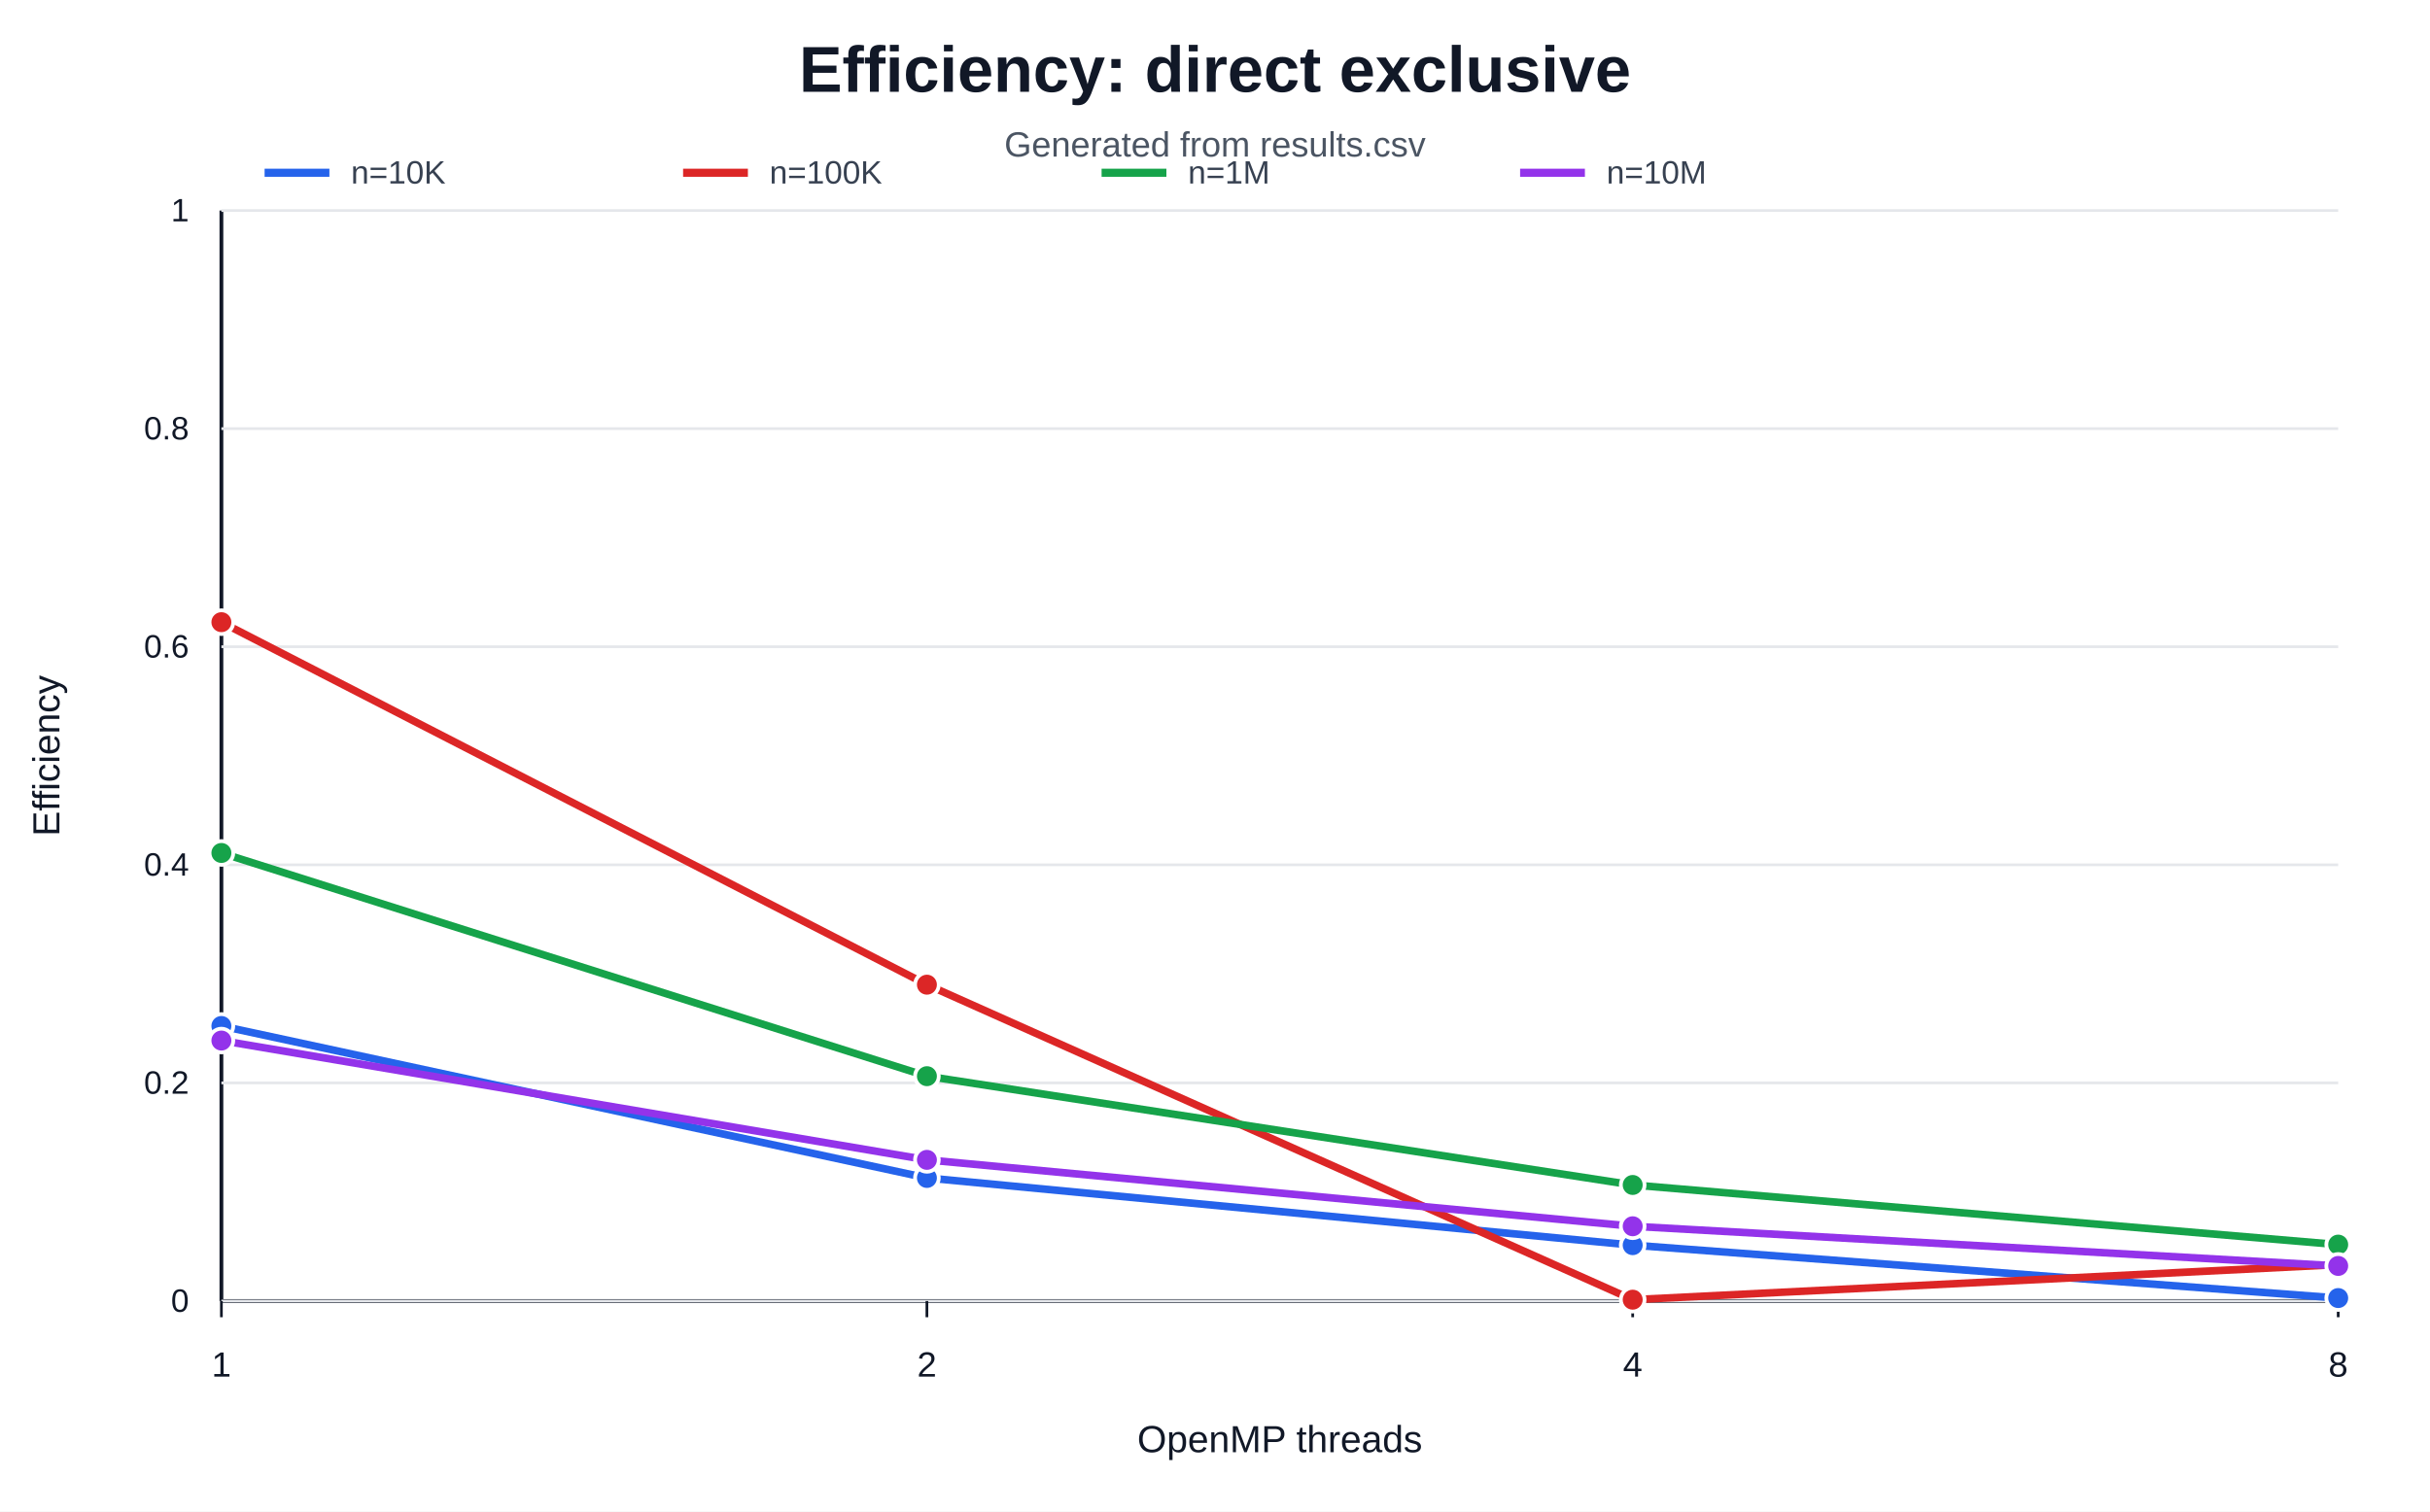
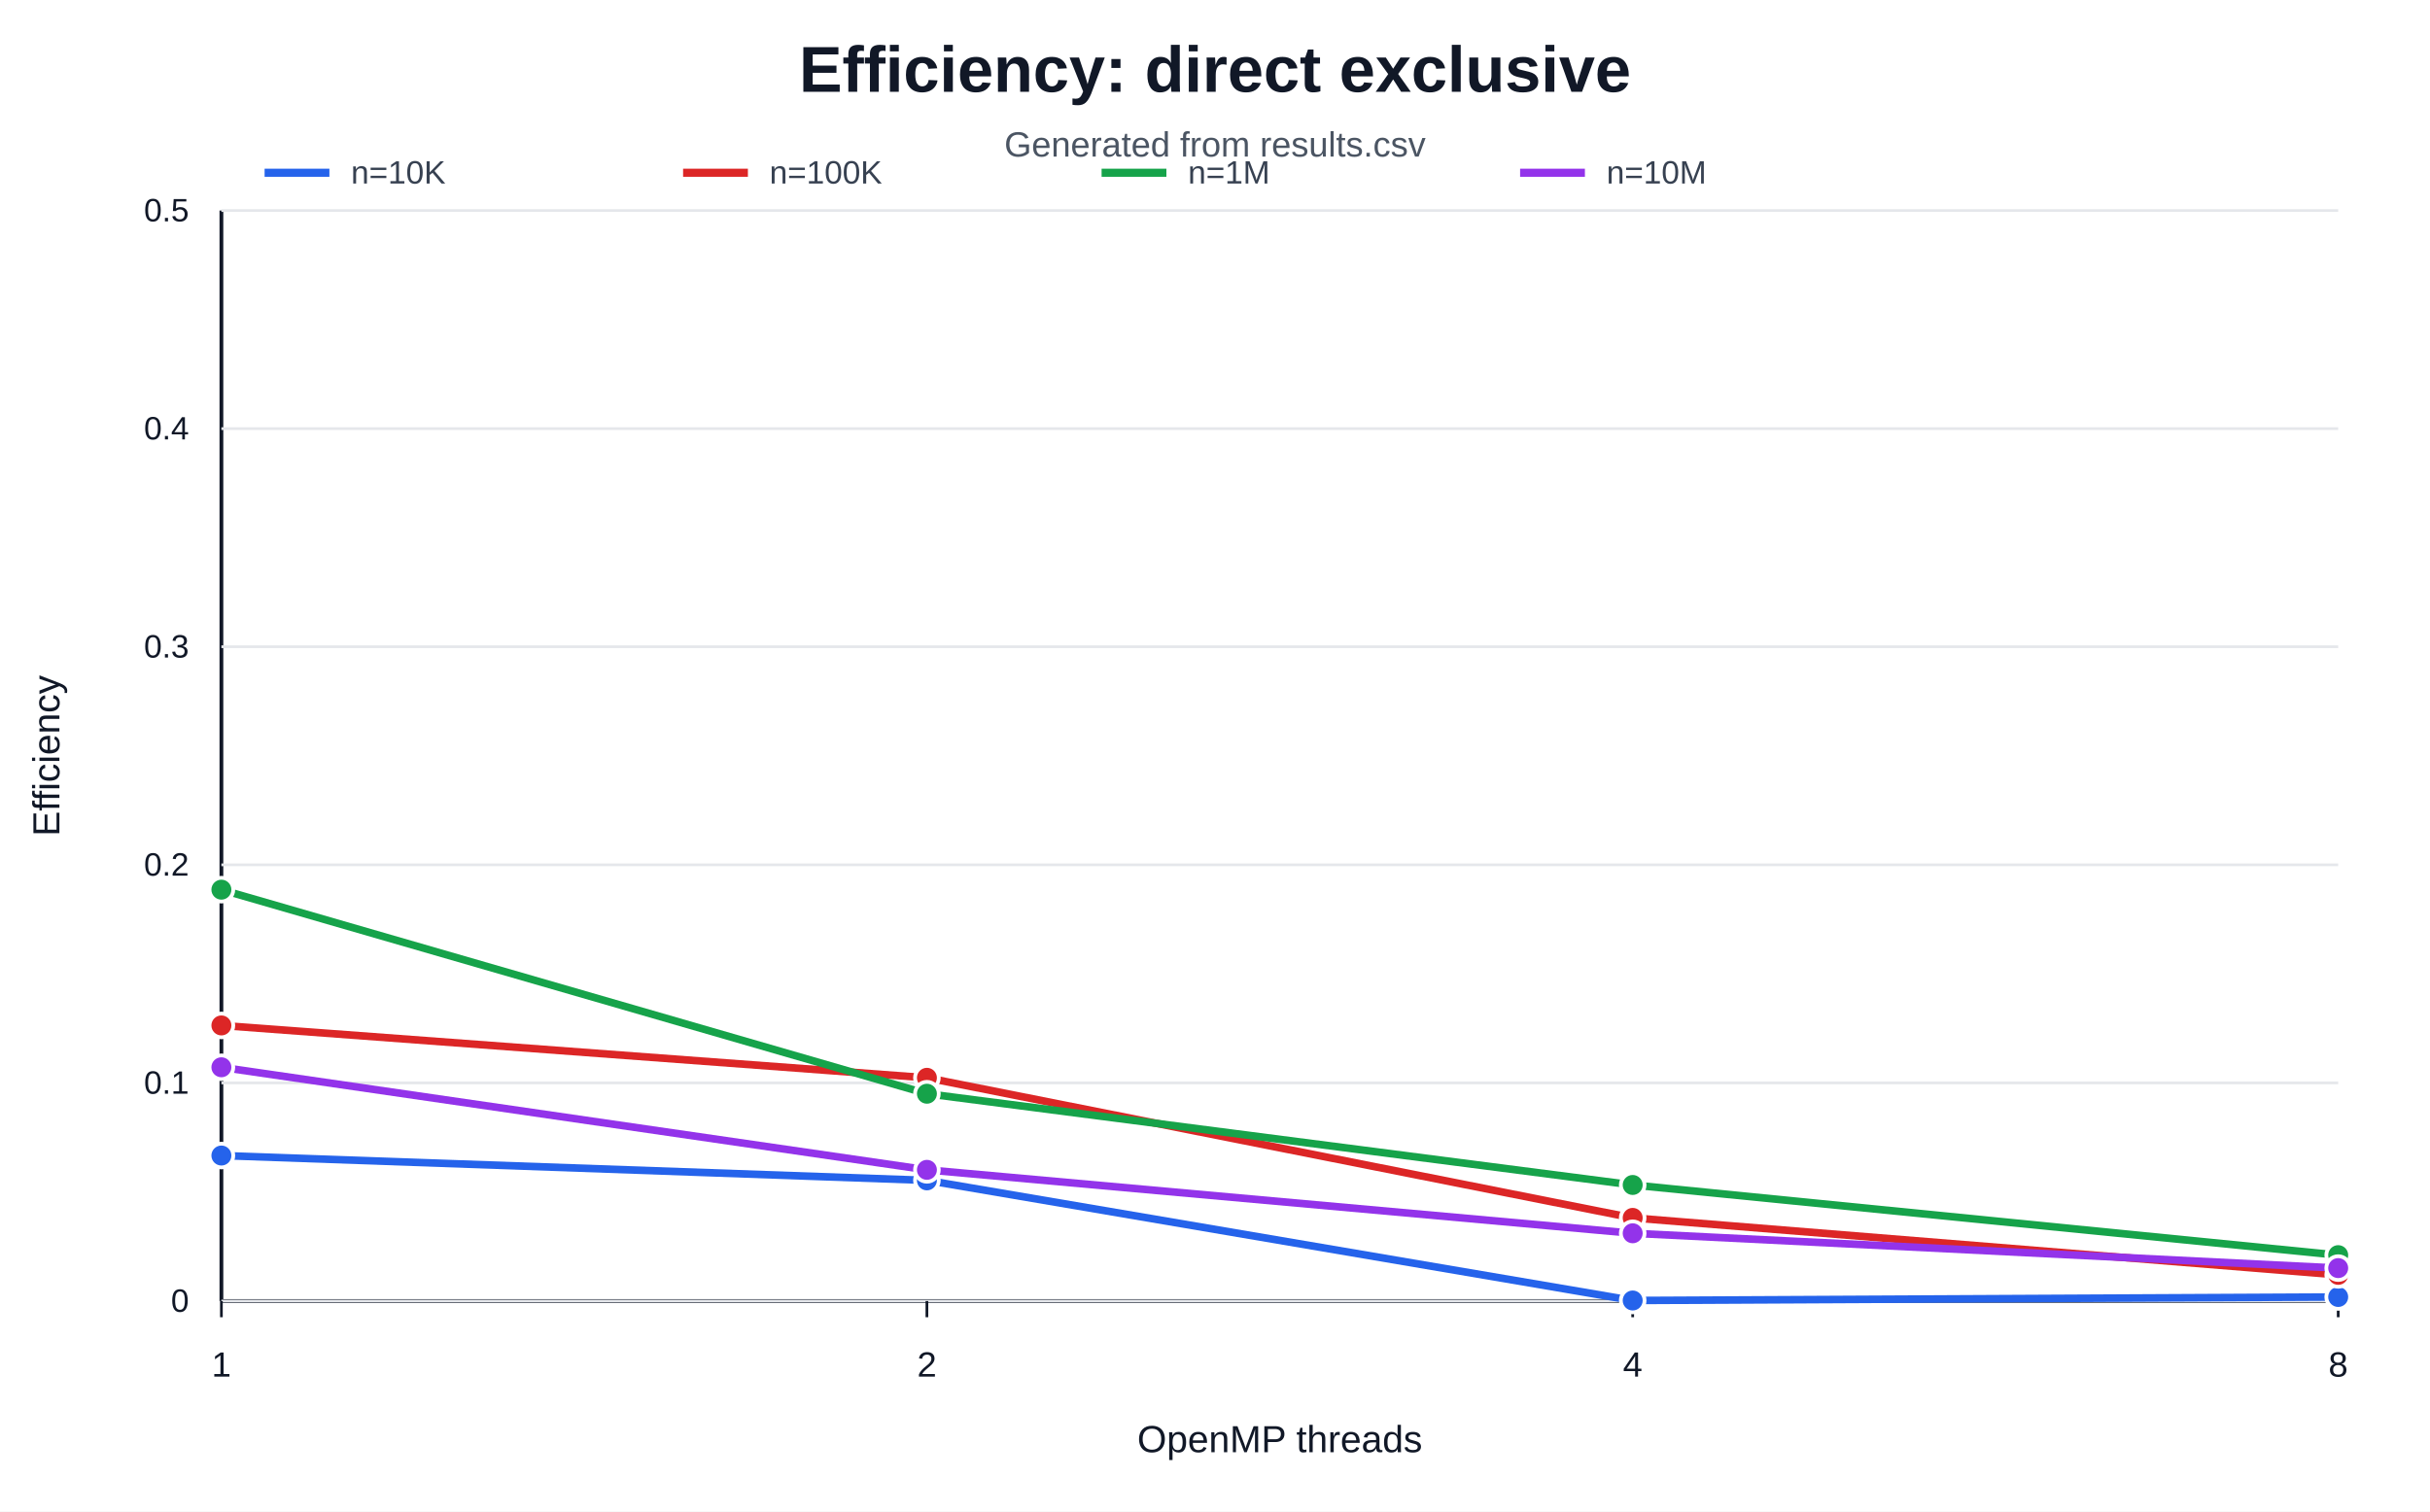
<svg xmlns="http://www.w3.org/2000/svg" width="900" height="560" viewBox="0 0 900 560">
  <rect width="100%" height="100%" fill="#ffffff" />
  <text x="450.0" y="34.0" text-anchor="middle" font-family="Arial, sans-serif" font-size="24" font-weight="700" fill="#111827">Efficiency: direct exclusive</text>
  <text x="450.0" y="58.0" text-anchor="middle" font-family="Arial, sans-serif" font-size="13" font-weight="400" fill="#4b5563">Generated from results.csv</text>
  <line x1="82" y1="78" x2="82" y2="482" stroke="#111827" stroke-width="1.4" />
  <line x1="82" y1="482" x2="866" y2="482" stroke="#111827" stroke-width="1.4" />
  <line x1="82" y1="482.0" x2="866" y2="482.0" stroke="#e5e7eb" stroke-width="1" />
  <text x="70.0" y="486.0" text-anchor="end" font-family="Arial, sans-serif" font-size="12" font-weight="400" fill="#111827">0</text>
  <line x1="82" y1="401.2" x2="866" y2="401.2" stroke="#e5e7eb" stroke-width="1" />
-   <text x="70.0" y="405.2" text-anchor="end" font-family="Arial, sans-serif" font-size="12" font-weight="400" fill="#111827">0.2</text>
+   <text x="70.0" y="405.2" text-anchor="end" font-family="Arial, sans-serif" font-size="12" font-weight="400" fill="#111827">0.1</text>
  <line x1="82" y1="320.4" x2="866" y2="320.4" stroke="#e5e7eb" stroke-width="1" />
-   <text x="70.0" y="324.4" text-anchor="end" font-family="Arial, sans-serif" font-size="12" font-weight="400" fill="#111827">0.4</text>
+   <text x="70.0" y="324.4" text-anchor="end" font-family="Arial, sans-serif" font-size="12" font-weight="400" fill="#111827">0.2</text>
  <line x1="82" y1="239.6" x2="866" y2="239.6" stroke="#e5e7eb" stroke-width="1" />
-   <text x="70.0" y="243.6" text-anchor="end" font-family="Arial, sans-serif" font-size="12" font-weight="400" fill="#111827">0.6</text>
+   <text x="70.0" y="243.6" text-anchor="end" font-family="Arial, sans-serif" font-size="12" font-weight="400" fill="#111827">0.3</text>
  <line x1="82" y1="158.8" x2="866" y2="158.8" stroke="#e5e7eb" stroke-width="1" />
-   <text x="70.0" y="162.8" text-anchor="end" font-family="Arial, sans-serif" font-size="12" font-weight="400" fill="#111827">0.8</text>
+   <text x="70.0" y="162.8" text-anchor="end" font-family="Arial, sans-serif" font-size="12" font-weight="400" fill="#111827">0.4</text>
  <line x1="82" y1="78.0" x2="866" y2="78.0" stroke="#e5e7eb" stroke-width="1" />
-   <text x="70.0" y="82.0" text-anchor="end" font-family="Arial, sans-serif" font-size="12" font-weight="400" fill="#111827">1</text>
+   <text x="70.0" y="82.0" text-anchor="end" font-family="Arial, sans-serif" font-size="12" font-weight="400" fill="#111827">0.5</text>
  <line x1="82.0" y1="482" x2="82.0" y2="488" stroke="#111827" stroke-width="1" />
  <text x="82.0" y="510.0" text-anchor="middle" font-family="Arial, sans-serif" font-size="13" font-weight="400" fill="#111827">1</text>
  <line x1="343.3" y1="482" x2="343.3" y2="488" stroke="#111827" stroke-width="1" />
  <text x="343.3" y="510.0" text-anchor="middle" font-family="Arial, sans-serif" font-size="13" font-weight="400" fill="#111827">2</text>
  <line x1="604.7" y1="482" x2="604.7" y2="488" stroke="#111827" stroke-width="1" />
  <text x="604.7" y="510.0" text-anchor="middle" font-family="Arial, sans-serif" font-size="13" font-weight="400" fill="#111827">4</text>
  <line x1="866.0" y1="482" x2="866.0" y2="488" stroke="#111827" stroke-width="1" />
  <text x="866.0" y="510.0" text-anchor="middle" font-family="Arial, sans-serif" font-size="13" font-weight="400" fill="#111827">8</text>
  <text x="474.0" y="538.0" text-anchor="middle" font-family="Arial, sans-serif" font-size="14" font-weight="400" fill="#111827">OpenMP threads</text>
  <text x="22" y="280.0" text-anchor="middle" font-family="Arial, sans-serif" font-size="14" fill="#111827" transform="rotate(-90 22 280.0)">Efficiency</text>
-   <path d="M 82.0 380.1 L 343.3 436.4 L 604.7 461.3 L 866.0 480.9" fill="none" stroke="#2563eb" stroke-width="2.8" stroke-linejoin="round" stroke-linecap="round" />
-   <circle cx="82.0" cy="380.1" r="4.4" fill="#2563eb" stroke="#ffffff" stroke-width="1.4" />
-   <circle cx="343.3" cy="436.4" r="4.4" fill="#2563eb" stroke="#ffffff" stroke-width="1.4" />
-   <circle cx="604.7" cy="461.3" r="4.4" fill="#2563eb" stroke="#ffffff" stroke-width="1.4" />
-   <circle cx="866.0" cy="480.9" r="4.4" fill="#2563eb" stroke="#ffffff" stroke-width="1.4" />
+   <path d="M 82.0 428.1 L 343.3 437.3 L 604.7 481.8 L 866.0 480.5" fill="none" stroke="#2563eb" stroke-width="2.8" stroke-linejoin="round" stroke-linecap="round" />
+   <circle cx="82.0" cy="428.1" r="4.4" fill="#2563eb" stroke="#ffffff" stroke-width="1.4" />
+   <circle cx="343.3" cy="437.3" r="4.4" fill="#2563eb" stroke="#ffffff" stroke-width="1.4" />
+   <circle cx="604.7" cy="481.8" r="4.4" fill="#2563eb" stroke="#ffffff" stroke-width="1.4" />
+   <circle cx="866.0" cy="480.5" r="4.4" fill="#2563eb" stroke="#ffffff" stroke-width="1.4" />
  <line x1="98" y1="64" x2="122" y2="64" stroke="#2563eb" stroke-width="3" />
  <text x="130.0" y="68.0" text-anchor="start" font-family="Arial, sans-serif" font-size="12" font-weight="400" fill="#374151">n=10K</text>
-   <path d="M 82.0 230.5 L 343.3 364.8 L 604.7 481.5 L 866.0 468.5" fill="none" stroke="#dc2626" stroke-width="2.8" stroke-linejoin="round" stroke-linecap="round" />
-   <circle cx="82.0" cy="230.5" r="4.4" fill="#dc2626" stroke="#ffffff" stroke-width="1.4" />
-   <circle cx="343.3" cy="364.8" r="4.4" fill="#dc2626" stroke="#ffffff" stroke-width="1.4" />
-   <circle cx="604.7" cy="481.5" r="4.4" fill="#dc2626" stroke="#ffffff" stroke-width="1.4" />
-   <circle cx="866.0" cy="468.5" r="4.4" fill="#dc2626" stroke="#ffffff" stroke-width="1.4" />
+   <path d="M 82.0 379.9 L 343.3 399.3 L 604.7 451.2 L 866.0 472.3" fill="none" stroke="#dc2626" stroke-width="2.8" stroke-linejoin="round" stroke-linecap="round" />
+   <circle cx="82.0" cy="379.9" r="4.4" fill="#dc2626" stroke="#ffffff" stroke-width="1.4" />
+   <circle cx="343.3" cy="399.3" r="4.4" fill="#dc2626" stroke="#ffffff" stroke-width="1.4" />
+   <circle cx="604.7" cy="451.2" r="4.4" fill="#dc2626" stroke="#ffffff" stroke-width="1.4" />
+   <circle cx="866.0" cy="472.3" r="4.4" fill="#dc2626" stroke="#ffffff" stroke-width="1.4" />
  <line x1="253" y1="64" x2="277" y2="64" stroke="#dc2626" stroke-width="3" />
  <text x="285.0" y="68.0" text-anchor="start" font-family="Arial, sans-serif" font-size="12" font-weight="400" fill="#374151">n=100K</text>
-   <path d="M 82.0 316.0 L 343.3 398.7 L 604.7 439.0 L 866.0 461.1" fill="none" stroke="#16a34a" stroke-width="2.8" stroke-linejoin="round" stroke-linecap="round" />
-   <circle cx="82.0" cy="316.0" r="4.4" fill="#16a34a" stroke="#ffffff" stroke-width="1.4" />
-   <circle cx="343.3" cy="398.7" r="4.4" fill="#16a34a" stroke="#ffffff" stroke-width="1.4" />
+   <path d="M 82.0 329.6 L 343.3 405.2 L 604.7 439.0 L 866.0 465.0" fill="none" stroke="#16a34a" stroke-width="2.8" stroke-linejoin="round" stroke-linecap="round" />
+   <circle cx="82.0" cy="329.6" r="4.4" fill="#16a34a" stroke="#ffffff" stroke-width="1.4" />
+   <circle cx="343.3" cy="405.2" r="4.4" fill="#16a34a" stroke="#ffffff" stroke-width="1.4" />
  <circle cx="604.7" cy="439.0" r="4.4" fill="#16a34a" stroke="#ffffff" stroke-width="1.4" />
-   <circle cx="866.0" cy="461.1" r="4.4" fill="#16a34a" stroke="#ffffff" stroke-width="1.4" />
+   <circle cx="866.0" cy="465.0" r="4.4" fill="#16a34a" stroke="#ffffff" stroke-width="1.4" />
  <line x1="408" y1="64" x2="432" y2="64" stroke="#16a34a" stroke-width="3" />
  <text x="440.0" y="68.0" text-anchor="start" font-family="Arial, sans-serif" font-size="12" font-weight="400" fill="#374151">n=1M</text>
-   <path d="M 82.0 385.5 L 343.3 429.7 L 604.7 454.3 L 866.0 469.0" fill="none" stroke="#9333ea" stroke-width="2.8" stroke-linejoin="round" stroke-linecap="round" />
-   <circle cx="82.0" cy="385.5" r="4.4" fill="#9333ea" stroke="#ffffff" stroke-width="1.4" />
-   <circle cx="343.3" cy="429.7" r="4.4" fill="#9333ea" stroke="#ffffff" stroke-width="1.4" />
-   <circle cx="604.7" cy="454.3" r="4.4" fill="#9333ea" stroke="#ffffff" stroke-width="1.4" />
-   <circle cx="866.0" cy="469.0" r="4.4" fill="#9333ea" stroke="#ffffff" stroke-width="1.4" />
+   <path d="M 82.0 395.4 L 343.3 433.4 L 604.7 456.9 L 866.0 469.8" fill="none" stroke="#9333ea" stroke-width="2.8" stroke-linejoin="round" stroke-linecap="round" />
+   <circle cx="82.0" cy="395.4" r="4.4" fill="#9333ea" stroke="#ffffff" stroke-width="1.4" />
+   <circle cx="343.3" cy="433.4" r="4.4" fill="#9333ea" stroke="#ffffff" stroke-width="1.4" />
+   <circle cx="604.7" cy="456.9" r="4.4" fill="#9333ea" stroke="#ffffff" stroke-width="1.4" />
+   <circle cx="866.0" cy="469.8" r="4.4" fill="#9333ea" stroke="#ffffff" stroke-width="1.4" />
  <line x1="563" y1="64" x2="587" y2="64" stroke="#9333ea" stroke-width="3" />
  <text x="595.0" y="68.0" text-anchor="start" font-family="Arial, sans-serif" font-size="12" font-weight="400" fill="#374151">n=10M</text>
</svg>
